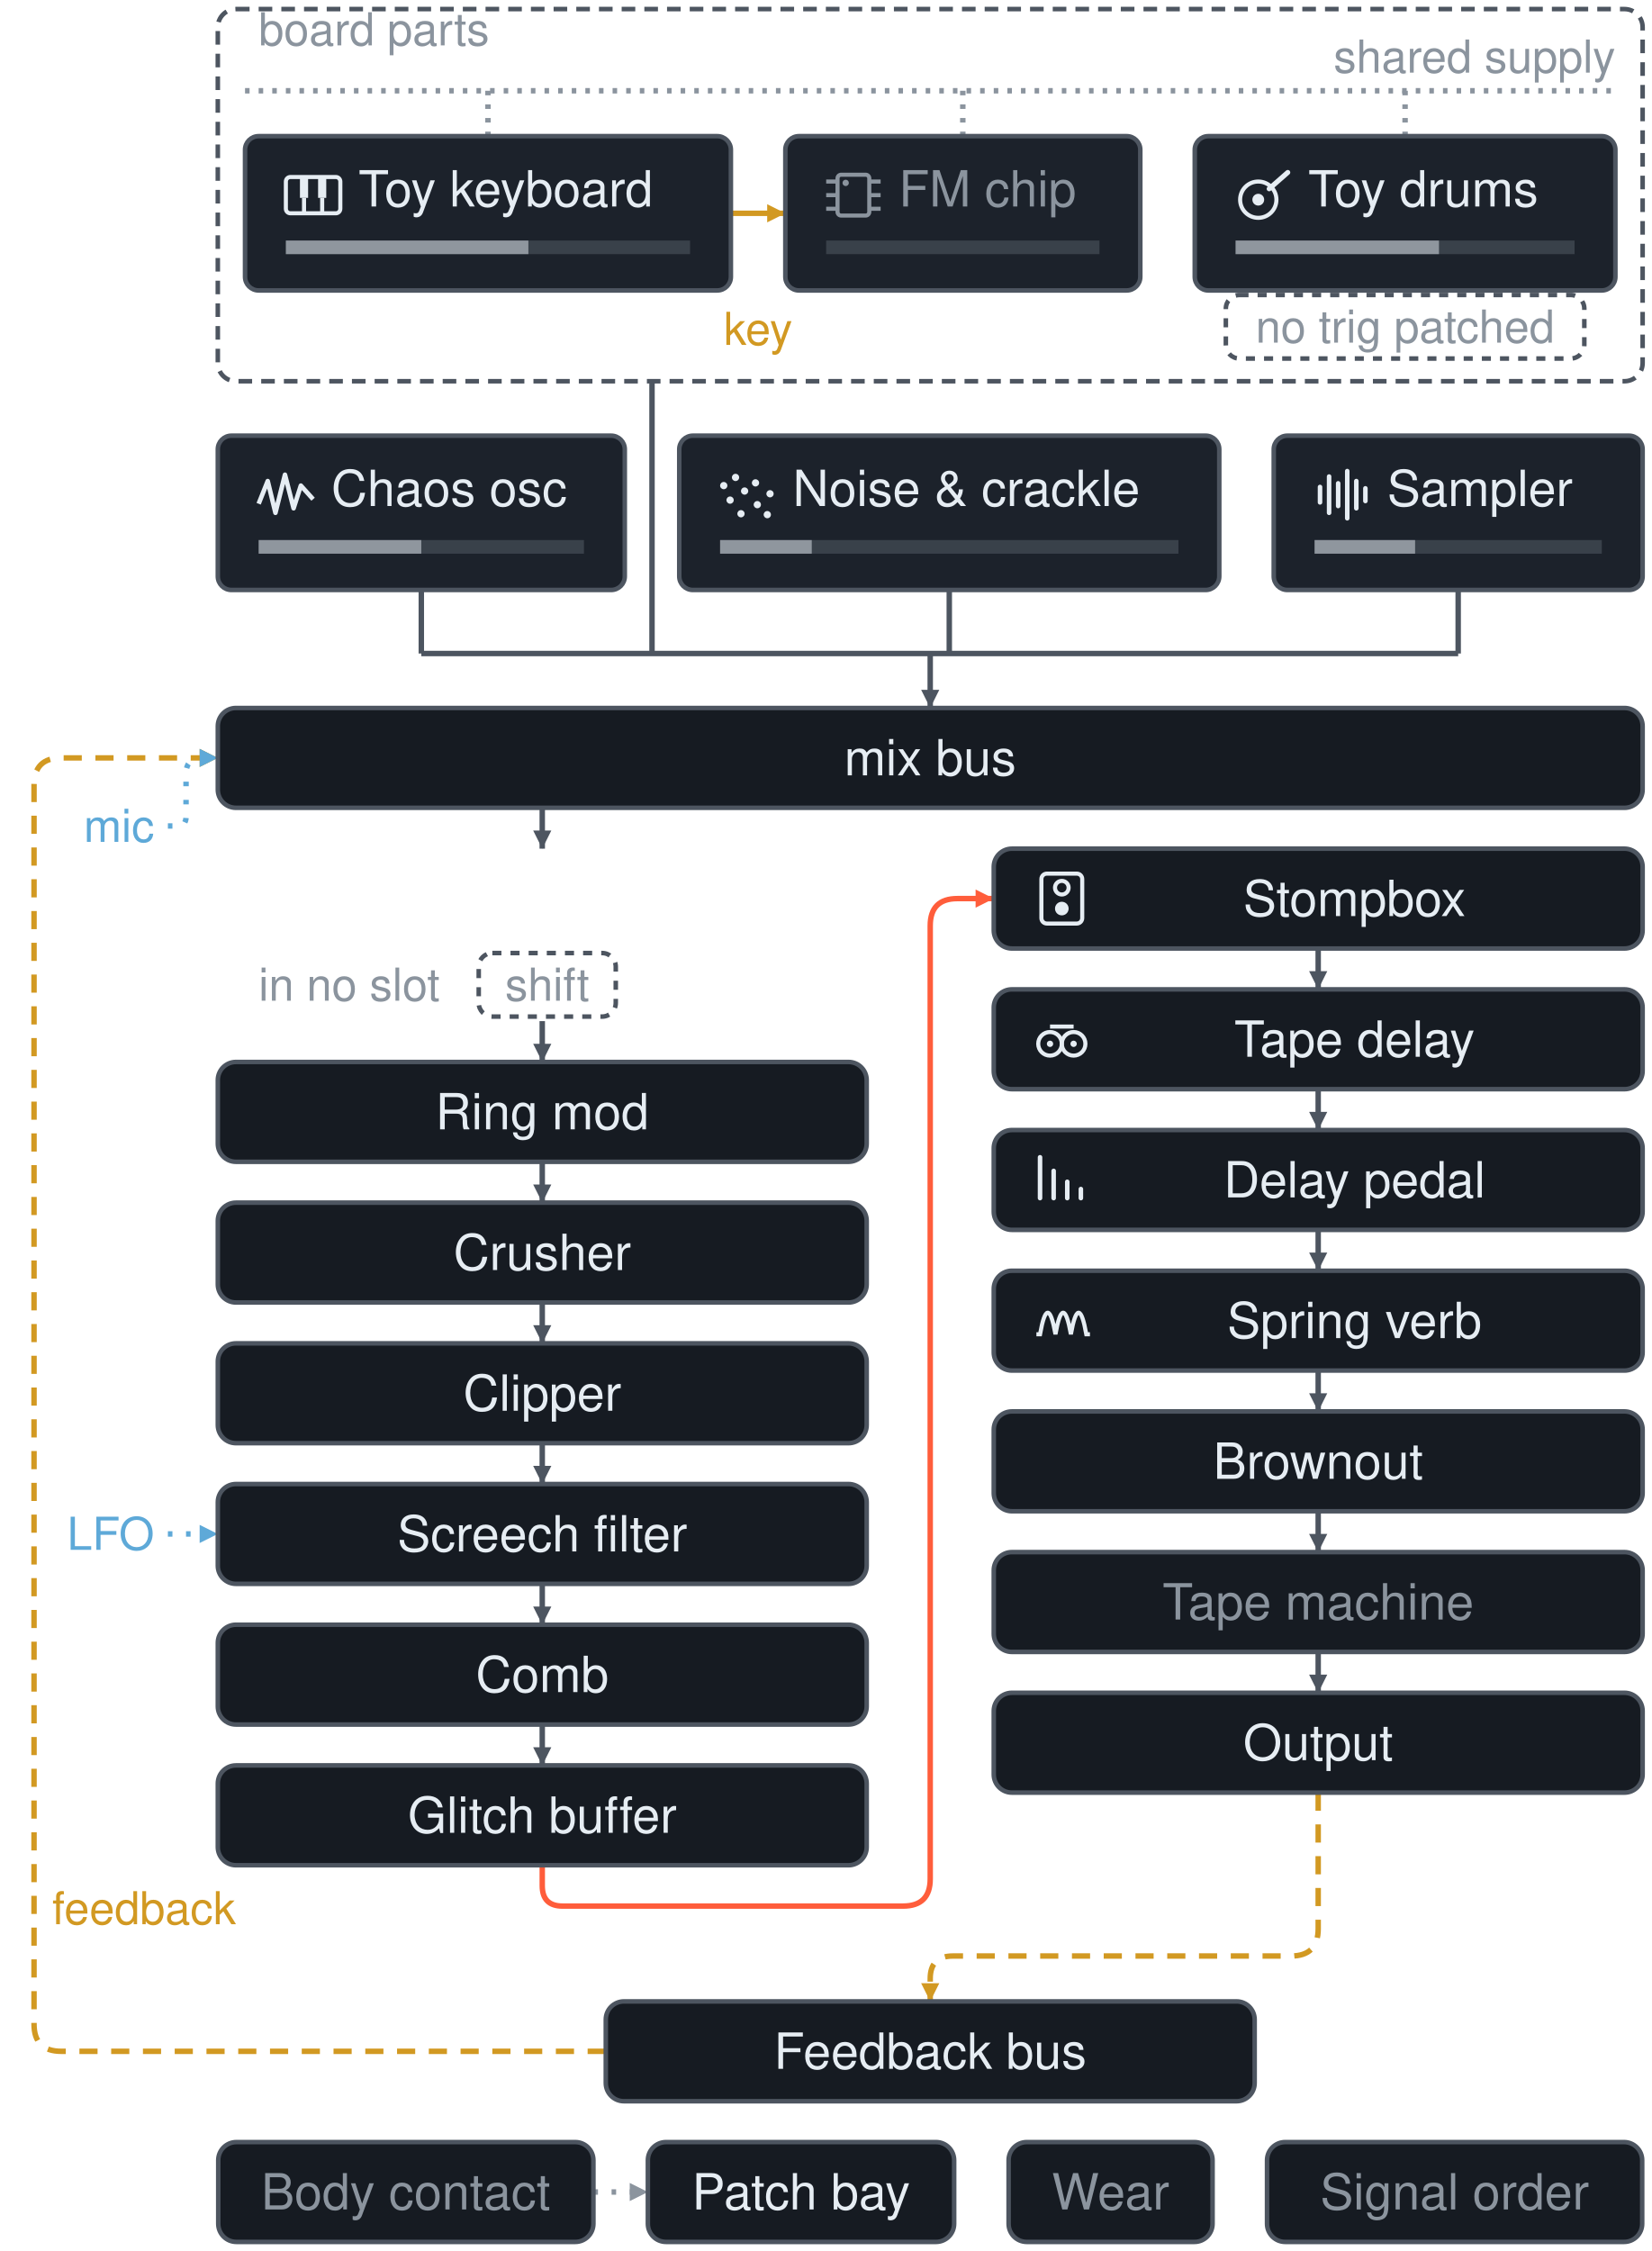
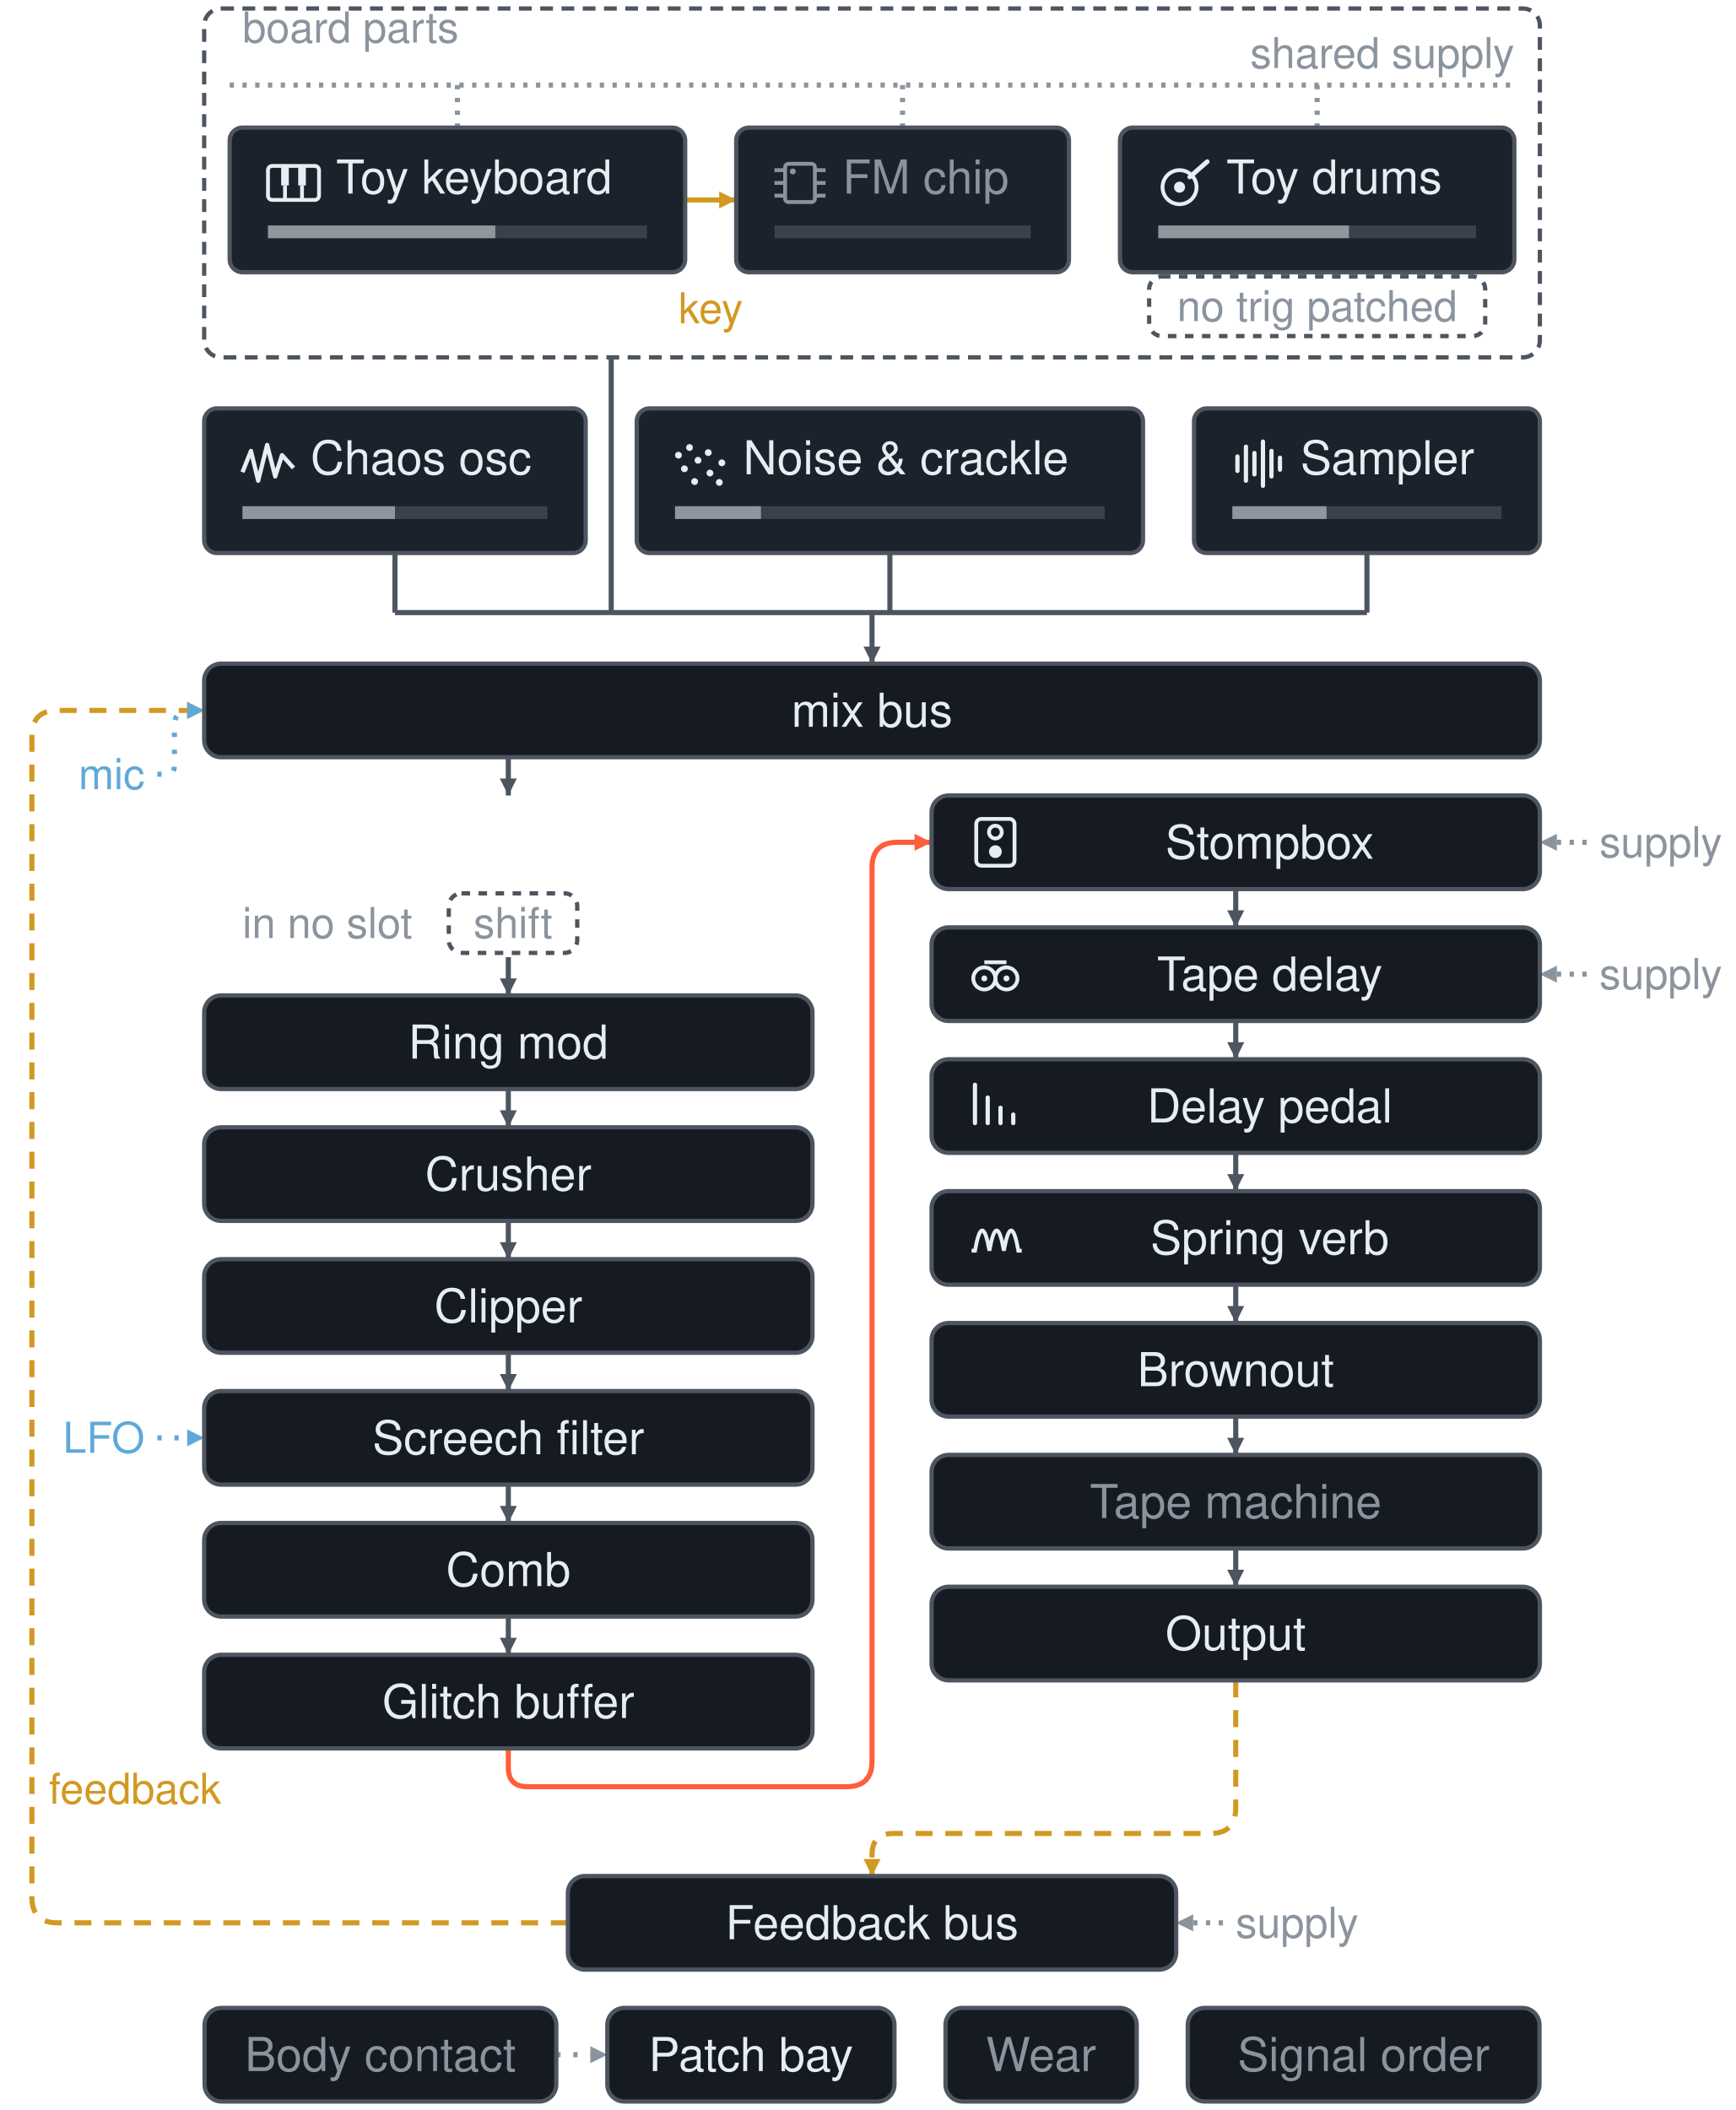
- <svg xmlns="http://www.w3.org/2000/svg" viewBox="0 0 364 496" width="364" height="496" font-family="Helvetica, Arial, sans-serif">
+ <svg xmlns="http://www.w3.org/2000/svg" viewBox="0 0 408 496" width="408" height="496" font-family="Helvetica, Arial, sans-serif">
  <g class="wire">
    <path class="line" d="M 54 20 L 356 20" fill="none" stroke="#8b949e" stroke-width="1.2" stroke-dasharray="1 2" />
    <path class="head" d="" fill="#8b949e" />
    <text x="356" y="16" fill="#8b949e" font-size="10" text-anchor="end">shared supply</text>
  </g>
  <g class="wire">
    <path class="line" d="M 107.54 20 L 107.54 30" fill="none" stroke="#8b949e" stroke-width="1.2" stroke-dasharray="1 2" />
    <path class="head" d="" fill="#8b949e" />
  </g>
  <g class="wire">
    <path class="line" d="M 309.65 20 L 309.65 30" fill="none" stroke="#8b949e" stroke-width="1.2" stroke-dasharray="1 2" />
    <path class="head" d="" fill="#8b949e" />
  </g>
  <g class="wire">
    <path class="line" d="M 212.18 20 L 212.18 30" fill="none" stroke="#8b949e" stroke-width="1.2" stroke-dasharray="1 2" />
    <path class="head" d="" fill="#8b949e" />
  </g>
  <g class="wire">
    <path class="line" d="M 161.07 47 L 173.07 47" fill="none" stroke="#d29922" stroke-width="1.2" />
    <path class="head" d="M 173.07 47 L 169.07 49 L 169.07 45 Z" fill="#d29922" />
    <text x="167.071" y="76" fill="#d29922" font-size="10" text-anchor="middle">key</text>
  </g>
  <g class="wire">
    <path class="line" d="M 143.69 84 L 143.69 144" fill="none" stroke="#4d5560" stroke-width="1.2" />
    <path class="head" d="" fill="#4d5560" />
  </g>
  <g class="wire">
    <path class="line" d="M 92.85 130 L 92.85 144" fill="none" stroke="#4d5560" stroke-width="1.2" />
    <path class="head" d="" fill="#4d5560" />
  </g>
  <g class="wire">
    <path class="line" d="M 209.2 130 L 209.2 144" fill="none" stroke="#4d5560" stroke-width="1.2" />
    <path class="head" d="" fill="#4d5560" />
  </g>
  <g class="wire">
    <path class="line" d="M 321.35 130 L 321.35 144" fill="none" stroke="#4d5560" stroke-width="1.2" />
    <path class="head" d="" fill="#4d5560" />
  </g>
  <g class="wire">
    <path class="line" d="M 92.85 144 L 321.35 144" fill="none" stroke="#4d5560" stroke-width="1.2" />
    <path class="head" d="" fill="#4d5560" />
  </g>
  <g class="wire">
    <path class="line" d="M 205 144 L 205 156" fill="none" stroke="#4d5560" stroke-width="1.2" />
    <path class="head" d="M 205 156 L 203 152 L 207 152 Z" fill="#4d5560" />
  </g>
  <g class="wire">
    <path class="line" d="M 119.5 178 L 119.5 187" fill="none" stroke="#4d5560" stroke-width="1.2" />
    <path class="head" d="M 119.5 187 L 117.5 183 L 121.5 183 Z" fill="#4d5560" />
  </g>
  <g class="wire">
    <path class="line" d="M 119.5 225 L 119.5 234" fill="none" stroke="#4d5560" stroke-width="1.2" />
    <path class="head" d="M 119.5 234 L 117.5 230 L 121.5 230 Z" fill="#4d5560" />
  </g>
  <g class="wire">
    <path class="line" d="M 119.5 256 L 119.5 265" fill="none" stroke="#4d5560" stroke-width="1.2" />
    <path class="head" d="M 119.5 265 L 117.5 261 L 121.5 261 Z" fill="#4d5560" />
  </g>
  <g class="wire">
    <path class="line" d="M 119.5 287 L 119.5 296" fill="none" stroke="#4d5560" stroke-width="1.2" />
    <path class="head" d="M 119.5 296 L 117.5 292 L 121.5 292 Z" fill="#4d5560" />
  </g>
  <g class="wire">
    <path class="line" d="M 119.5 318 L 119.5 327" fill="none" stroke="#4d5560" stroke-width="1.2" />
    <path class="head" d="M 119.5 327 L 117.5 323 L 121.5 323 Z" fill="#4d5560" />
  </g>
  <g class="wire">
    <path class="line" d="M 119.5 349 L 119.5 358" fill="none" stroke="#4d5560" stroke-width="1.2" />
    <path class="head" d="M 119.5 358 L 117.5 354 L 121.5 354 Z" fill="#4d5560" />
  </g>
  <g class="wire">
    <path class="line" d="M 119.5 380 L 119.5 389" fill="none" stroke="#4d5560" stroke-width="1.2" />
    <path class="head" d="M 119.5 389 L 117.5 385 L 121.5 385 Z" fill="#4d5560" />
  </g>
  <g class="wire">
    <path class="line" d="M 290.5 209 L 290.5 218" fill="none" stroke="#4d5560" stroke-width="1.2" />
    <path class="head" d="M 290.5 218 L 288.5 214 L 292.5 214 Z" fill="#4d5560" />
  </g>
  <g class="wire">
    <path class="line" d="M 290.5 240 L 290.5 249" fill="none" stroke="#4d5560" stroke-width="1.2" />
    <path class="head" d="M 290.5 249 L 288.5 245 L 292.5 245 Z" fill="#4d5560" />
  </g>
  <g class="wire">
    <path class="line" d="M 290.5 271 L 290.5 280" fill="none" stroke="#4d5560" stroke-width="1.2" />
    <path class="head" d="M 290.5 280 L 288.5 276 L 292.5 276 Z" fill="#4d5560" />
  </g>
  <g class="wire">
    <path class="line" d="M 290.5 302 L 290.5 311" fill="none" stroke="#4d5560" stroke-width="1.2" />
    <path class="head" d="M 290.5 311 L 288.5 307 L 292.5 307 Z" fill="#4d5560" />
  </g>
  <g class="wire">
    <path class="line" d="M 290.5 333 L 290.5 342" fill="none" stroke="#4d5560" stroke-width="1.2" />
    <path class="head" d="M 290.5 342 L 288.5 338 L 292.5 338 Z" fill="#4d5560" />
  </g>
  <g class="wire">
    <path class="line" d="M 290.5 364 L 290.5 373" fill="none" stroke="#4d5560" stroke-width="1.2" />
    <path class="head" d="M 290.5 373 L 288.5 369 L 292.5 369 Z" fill="#4d5560" />
  </g>
  <g class="wire">
    <path class="line" d="M 119.5 411 L 119.5 415.5 Q 119.5 420 124 420 L 199 420 Q 205 420 205 414 L 205 204 Q 205 198 211 198 L 219 198" fill="none" stroke="#ff5d3b" stroke-width="1.2" />
    <path class="head" d="M 219 198 L 215 200 L 215 196 Z" fill="#ff5d3b" />
  </g>
  <g class="wire">
    <path class="line" d="M 290.5 395 L 290.5 425 Q 290.5 431 284.5 431 L 210 431 Q 205 431 205 436 L 205 441" fill="none" stroke="#d29922" stroke-width="1.2" stroke-dasharray="4 3" />
    <path class="head" d="M 205 441 L 203 437 L 207 437 Z" fill="#d29922" />
  </g>
  <g class="wire">
    <path class="line" d="M 133.5 452 L 13.5 452 Q 7.5 452 7.5 446 L 7.5 173 Q 7.5 167 13.5 167 L 48 167" fill="none" stroke="#d29922" stroke-width="1.2" stroke-dasharray="4 3" />
    <path class="head" d="M 48 167 L 44 169 L 44 165 Z" fill="#d29922" />
    <text x="11.5" y="424" fill="#d29922" font-size="10" text-anchor="start">feedback</text>
  </g>
  <g class="wire">
    <path class="line" d="M 130.78 483 L 142.78 483" fill="none" stroke="#8b949e" stroke-width="1.2" stroke-dasharray="1 3" />
    <path class="head" d="M 142.78 483 L 138.78 485 L 138.78 481 Z" fill="#8b949e" />
  </g>
  <g class="wire">
    <path class="line" d="M 37 182 L 39 182 Q 41 182 41 180 L 41 170.5 Q 41 167 44.5 167 L 48 167" fill="none" stroke="#5ea9d8" stroke-width="1.2" stroke-dasharray="1 3" />
    <path class="head" d="M 48 167 L 44 169 L 44 165 Z" fill="#5ea9d8" />
  </g>
  <g class="wire">
+     <path class="line" d="M 373 198 L 362 198" fill="none" stroke="#8b949e" stroke-width="1.2" stroke-dasharray="1 2" />
+     <path class="head" d="M 362 198 L 366 196 L 366 200 Z" fill="#8b949e" />
+   </g>
+   <g class="wire">
+     <path class="line" d="M 373 229 L 362 229" fill="none" stroke="#8b949e" stroke-width="1.2" stroke-dasharray="1 2" />
+     <path class="head" d="M 362 229 L 366 227 L 366 231 Z" fill="#8b949e" />
+   </g>
+   <g class="wire">
    <path class="line" d="M 37 338 L 48 338" fill="none" stroke="#5ea9d8" stroke-width="1.2" stroke-dasharray="1 3" />
    <path class="head" d="M 48 338 L 44 340 L 44 336 Z" fill="#5ea9d8" />
+   </g>
+   <g class="wire">
+     <path class="line" d="M 287.5 452 L 276.5 452" fill="none" stroke="#8b949e" stroke-width="1.2" stroke-dasharray="1 2" />
+     <path class="head" d="M 276.5 452 L 280.5 450 L 280.5 454 Z" fill="#8b949e" />
  </g>
  <g class="node">
    <rect x="48" y="2" width="314" height="82" rx="4" fill="none" stroke="#4d5560" stroke-dasharray="3 2" />
    <text x="57" y="10" fill="#8b949e" font-size="10" text-anchor="start">board parts</text>
  </g>
  <g class="node">
    <rect class="box" x="54" y="30" width="107.071" height="34" rx="3" fill="#1c222b" stroke="#4d5560" stroke-width="1" />
    <g class="glyph">
      <rect x="63" y="39" width="12" height="8" rx="1" fill="none" stroke="#e6edf3" stroke-width="0.9" />
      <path d="M 67 43.6 V 47 M 71 43.6 V 47" stroke="#e6edf3" stroke-width="0.9" />
      <rect x="66.1" y="39" width="1.8" height="4.6" fill="#e6edf3" />
      <rect x="70.1" y="39" width="1.8" height="4.6" fill="#e6edf3" />
    </g>
    <text x="79" y="45.5" fill="#e6edf3" font-size="11" text-anchor="start">Toy keyboard</text>
    <rect x="63" y="53" width="89.071" height="3" fill="#4d5560" fill-opacity="0.6" />
    <rect x="63" y="53" width="53.442" height="3" fill="#e6edf3" fill-opacity="0.5" />
  </g>
  <g class="node">
    <rect class="box" x="263.295" y="30" width="92.705" height="34" rx="3" fill="#1c222b" stroke="#4d5560" stroke-width="1" />
    <g class="glyph">
      <circle cx="277.295" cy="44" r="4" fill="none" stroke="#e6edf3" stroke-width="0.9" />
      <circle cx="277.295" cy="44" r="1.3" fill="#e6edf3" />
      <path d="M 283.795 38 L 279.695 41.6" stroke="#e6edf3" stroke-width="1.1" stroke-linecap="round" />
    </g>
    <text x="288.295" y="45.5" fill="#e6edf3" font-size="11" text-anchor="start">Toy drums</text>
    <rect x="272.295" y="53" width="74.705" height="3" fill="#4d5560" fill-opacity="0.6" />
    <rect x="272.295" y="53" width="44.823" height="3" fill="#e6edf3" fill-opacity="0.5" />
  </g>
  <g class="node">
    <rect class="box" x="173.071" y="30" width="78.225" height="34" rx="3" fill="#1c222b" stroke="#4d5560" stroke-width="1" />
    <g class="glyph">
      <rect x="184.571" y="38.5" width="7" height="9" rx="0.8" fill="none" stroke="#8b949e" stroke-width="0.9" />
      <path d="M 182.071 40 h 2.5 M 191.571 40 h 2.5 M 182.071 43 h 2.5 M 191.571 43 h 2.5 M 182.071 46 h 2.5 M 191.571 46 h 2.5" stroke="#8b949e" stroke-width="0.9" />
      <circle cx="186.371" cy="40.3" r="0.7" fill="#8b949e" />
    </g>
    <text x="198.071" y="45.5" fill="#8b949e" font-size="11" text-anchor="start">FM chip</text>
    <rect x="182.071" y="53" width="60.225" height="3" fill="#4d5560" fill-opacity="0.6" />
  </g>
  <g class="node">
    <rect class="box" x="48" y="96" width="89.691" height="34" rx="3" fill="#1c222b" stroke="#4d5560" stroke-width="1" />
    <g class="glyph">
      <path d="M 57 111 L 59 106 L 60.7 113 L 62.8 104.6 L 64.7 112 L 66.3 107 L 69 110" fill="none" stroke="#e6edf3" stroke-width="1" stroke-linejoin="round" />
    </g>
    <text x="73" y="111.5" fill="#e6edf3" font-size="11" text-anchor="start">Chaos osc</text>
    <rect x="57" y="119" width="71.691" height="3" fill="#4d5560" fill-opacity="0.6" />
    <rect x="57" y="119" width="35.846" height="3" fill="#e6edf3" fill-opacity="0.5" />
  </g>
  <g class="node">
    <rect class="box" x="149.691" y="96" width="119.01" height="34" rx="3" fill="#1c222b" stroke="#4d5560" stroke-width="1" />
    <g class="glyph">
      <path d="M 159.491 106.2 a 0.8 0.8 0 1 0 0.01 0 M 162.091 104.4 a 0.8 0.8 0 1 0 0.01 0 M 160.891 109.4 a 0.8 0.8 0 1 0 0.01 0 M 164.091 107.4 a 0.8 0.8 0 1 0 0.01 0 M 163.291 112.4 a 0.8 0.8 0 1 0 0.01 0 M 166.491 105.6 a 0.8 0.8 0 1 0 0.01 0 M 166.891 110.4 a 0.8 0.8 0 1 0 0.01 0 M 169.691 108 a 0.8 0.8 0 1 0 0.01 0 M 169.091 112.6 a 0.8 0.8 0 1 0 0.01 0" fill="#e6edf3" />
    </g>
    <text x="174.691" y="111.5" fill="#e6edf3" font-size="11" text-anchor="start">Noise &amp; crackle</text>
    <rect x="158.691" y="119" width="101.01" height="3" fill="#4d5560" fill-opacity="0.6" />
    <rect x="158.691" y="119" width="20.202" height="3" fill="#e6edf3" fill-opacity="0.5" />
  </g>
  <g class="node">
    <rect class="box" x="280.702" y="96" width="81.298" height="34" rx="3" fill="#1c222b" stroke="#4d5560" stroke-width="1" />
    <g class="glyph">
      <path d="M 290.902 107.3 v 3.4 M 292.902 105 v 8 M 294.902 106.5 v 5 M 296.902 103.8 v 10.4 M 298.902 106 v 6 M 300.902 107.6 v 2.8" stroke="#e6edf3" stroke-width="1" stroke-linecap="round" />
    </g>
    <text x="305.702" y="111.5" fill="#e6edf3" font-size="11" text-anchor="start">Sampler</text>
    <rect x="289.702" y="119" width="63.298" height="3" fill="#4d5560" fill-opacity="0.6" />
    <rect x="289.702" y="119" width="22.154" height="3" fill="#e6edf3" fill-opacity="0.5" />
  </g>
  <g class="node">
    <rect class="box" x="48" y="156" width="314" height="22" rx="4" fill="#161b22" stroke="#4d5560" stroke-width="1" />
    <text x="205" y="170.85" fill="#e6edf3" font-size="11" text-anchor="middle">mix bus</text>
  </g>
  <g class="node" />
  <g class="node">
    <rect class="box" x="48" y="234" width="143" height="22" rx="4" fill="#161b22" stroke="#4d5560" stroke-width="1" />
    <text x="119.5" y="248.85" fill="#e6edf3" font-size="11" text-anchor="middle">Ring mod</text>
  </g>
  <g class="node">
    <rect class="box" x="48" y="265" width="143" height="22" rx="4" fill="#161b22" stroke="#4d5560" stroke-width="1" />
    <text x="119.5" y="279.85" fill="#e6edf3" font-size="11" text-anchor="middle">Crusher</text>
  </g>
  <g class="node">
    <rect class="box" x="48" y="296" width="143" height="22" rx="4" fill="#161b22" stroke="#4d5560" stroke-width="1" />
    <text x="119.5" y="310.85" fill="#e6edf3" font-size="11" text-anchor="middle">Clipper</text>
  </g>
  <g class="node">
    <rect class="box" x="48" y="327" width="143" height="22" rx="4" fill="#161b22" stroke="#4d5560" stroke-width="1" />
    <text x="119.5" y="341.85" fill="#e6edf3" font-size="11" text-anchor="middle">Screech filter</text>
  </g>
  <g class="node">
    <rect class="box" x="48" y="358" width="143" height="22" rx="4" fill="#161b22" stroke="#4d5560" stroke-width="1" />
    <text x="119.5" y="372.85" fill="#e6edf3" font-size="11" text-anchor="middle">Comb</text>
  </g>
  <g class="node">
    <rect class="box" x="48" y="389" width="143" height="22" rx="4" fill="#161b22" stroke="#4d5560" stroke-width="1" />
    <text x="119.5" y="403.85" fill="#e6edf3" font-size="11" text-anchor="middle">Glitch buffer</text>
  </g>
  <g class="node">
    <rect class="box" x="219" y="187" width="143" height="22" rx="4" fill="#161b22" stroke="#4d5560" stroke-width="1" />
    <g class="glyph">
      <rect x="229.5" y="192.5" width="9" height="11" rx="1.2" fill="none" stroke="#e6edf3" stroke-width="0.9" />
      <circle cx="234" cy="195.6" r="1.5" fill="none" stroke="#e6edf3" stroke-width="0.9" />
      <circle cx="234" cy="200.2" r="1.5" fill="#e6edf3" />
    </g>
    <text x="298.5" y="201.85" fill="#e6edf3" font-size="11" text-anchor="middle">Stompbox</text>
  </g>
  <g class="node">
    <rect class="box" x="219" y="218" width="143" height="22" rx="4" fill="#161b22" stroke="#4d5560" stroke-width="1" />
    <g class="glyph">
      <circle cx="231.4" cy="230" r="2.6" fill="none" stroke="#e6edf3" stroke-width="0.9" />
      <circle cx="231.4" cy="230" r="0.7" fill="#e6edf3" />
      <circle cx="236.6" cy="230" r="2.6" fill="none" stroke="#e6edf3" stroke-width="0.9" />
      <circle cx="236.6" cy="230" r="0.7" fill="#e6edf3" />
      <path d="M 231.4 226.2 H 236.6" stroke="#e6edf3" stroke-width="0.9" />
    </g>
    <text x="298.5" y="232.85" fill="#e6edf3" font-size="11" text-anchor="middle">Tape delay</text>
  </g>
  <g class="node">
    <rect class="box" x="219" y="249" width="143" height="22" rx="4" fill="#161b22" stroke="#4d5560" stroke-width="1" />
    <g class="glyph">
      <path d="M 229.2 264 v -9 M 232.2 264 v -6 M 235.2 264 v -3.6 M 238.2 264 v -2" stroke="#e6edf3" stroke-width="1" stroke-linecap="round" />
    </g>
    <text x="298.5" y="263.85" fill="#e6edf3" font-size="11" text-anchor="middle">Delay pedal</text>
  </g>
  <g class="node">
    <rect class="box" x="219" y="280" width="143" height="22" rx="4" fill="#161b22" stroke="#4d5560" stroke-width="1" />
    <g class="glyph">
      <path d="M 228.4 294 h 0.8 q 1.7 -9.5 3.4 0 q 1.7 -9.5 3.4 0 q 1.7 -9.5 3.4 0 h 0.8" fill="none" stroke="#e6edf3" stroke-width="0.9" />
    </g>
    <text x="298.5" y="294.85" fill="#e6edf3" font-size="11" text-anchor="middle">Spring verb</text>
  </g>
  <g class="node">
    <rect class="box" x="219" y="311" width="143" height="22" rx="4" fill="#161b22" stroke="#4d5560" stroke-width="1" />
    <text x="290.5" y="325.85" fill="#e6edf3" font-size="11" text-anchor="middle">Brownout</text>
  </g>
  <g class="node">
    <rect class="box" x="219" y="342" width="143" height="22" rx="4" fill="#161b22" stroke="#4d5560" stroke-width="1" />
    <text x="290.5" y="356.85" fill="#8b949e" font-size="11" text-anchor="middle">Tape machine</text>
  </g>
  <g class="node">
    <rect class="box" x="219" y="373" width="143" height="22" rx="4" fill="#161b22" stroke="#4d5560" stroke-width="1" />
    <text x="290.5" y="387.85" fill="#e6edf3" font-size="11" text-anchor="middle">Output</text>
  </g>
  <g class="node">
    <rect class="box" x="133.5" y="441" width="143" height="22" rx="4" fill="#161b22" stroke="#4d5560" stroke-width="1" />
    <text x="205" y="455.85" fill="#e6edf3" font-size="11" text-anchor="middle">Feedback bus</text>
  </g>
  <g class="node">
    <rect class="box" x="48.095" y="472" width="82.68" height="22" rx="4" fill="#161b22" stroke="#4d5560" stroke-width="1" />
    <text x="89.435" y="486.85" fill="#8b949e" font-size="11" text-anchor="middle">Body contact</text>
  </g>
  <g class="node">
    <rect class="box" x="142.775" y="472" width="67.5" height="22" rx="4" fill="#161b22" stroke="#4d5560" stroke-width="1" />
    <text x="176.525" y="486.85" fill="#e6edf3" font-size="11" text-anchor="middle">Patch bay</text>
  </g>
  <g class="node">
    <rect class="box" x="222.275" y="472" width="44.95" height="22" rx="4" fill="#161b22" stroke="#4d5560" stroke-width="1" />
    <text x="244.75" y="486.85" fill="#8b949e" font-size="11" text-anchor="middle">Wear</text>
  </g>
  <g class="node">
    <rect class="box" x="279.225" y="472" width="82.68" height="22" rx="4" fill="#161b22" stroke="#4d5560" stroke-width="1" />
    <text x="320.565" y="486.85" fill="#8b949e" font-size="11" text-anchor="middle">Signal order</text>
  </g>
  <g class="node">
    <rect class="box" x="105.5" y="210" width="30.2" height="14" rx="3" fill="none" stroke="#4d5560" stroke-dasharray="2 2" />
    <text x="120.6" y="220.5" fill="#8b949e" font-size="10" text-anchor="middle">shift</text>
  </g>
  <g class="tap">
    <text x="57" y="220.5" fill="#8b949e" font-size="10" text-anchor="start">in no slot</text>
  </g>
  <g class="node">
    <rect class="box" x="270.148" y="65" width="79" height="14" rx="3" fill="none" stroke="#4d5560" stroke-dasharray="2 2" />
    <text x="309.648" y="75.5" fill="#8b949e" font-size="10" text-anchor="middle">no trig patched</text>
  </g>
  <g class="tap">
    <text x="34" y="185.5" fill="#5ea9d8" font-size="10" text-anchor="end">mic</text>
  </g>
  <g class="tap">
+     <text x="376" y="201.5" fill="#8b949e" font-size="10" text-anchor="start">supply</text>
+   </g>
+   <g class="tap">
+     <text x="376" y="232.5" fill="#8b949e" font-size="10" text-anchor="start">supply</text>
+   </g>
+   <g class="tap">
    <text x="34" y="341.5" fill="#5ea9d8" font-size="10" text-anchor="end">LFO</text>
  </g>
+   <g class="tap">
+     <text x="290.5" y="455.5" fill="#8b949e" font-size="10" text-anchor="start">supply</text>
+   </g>
</svg>
